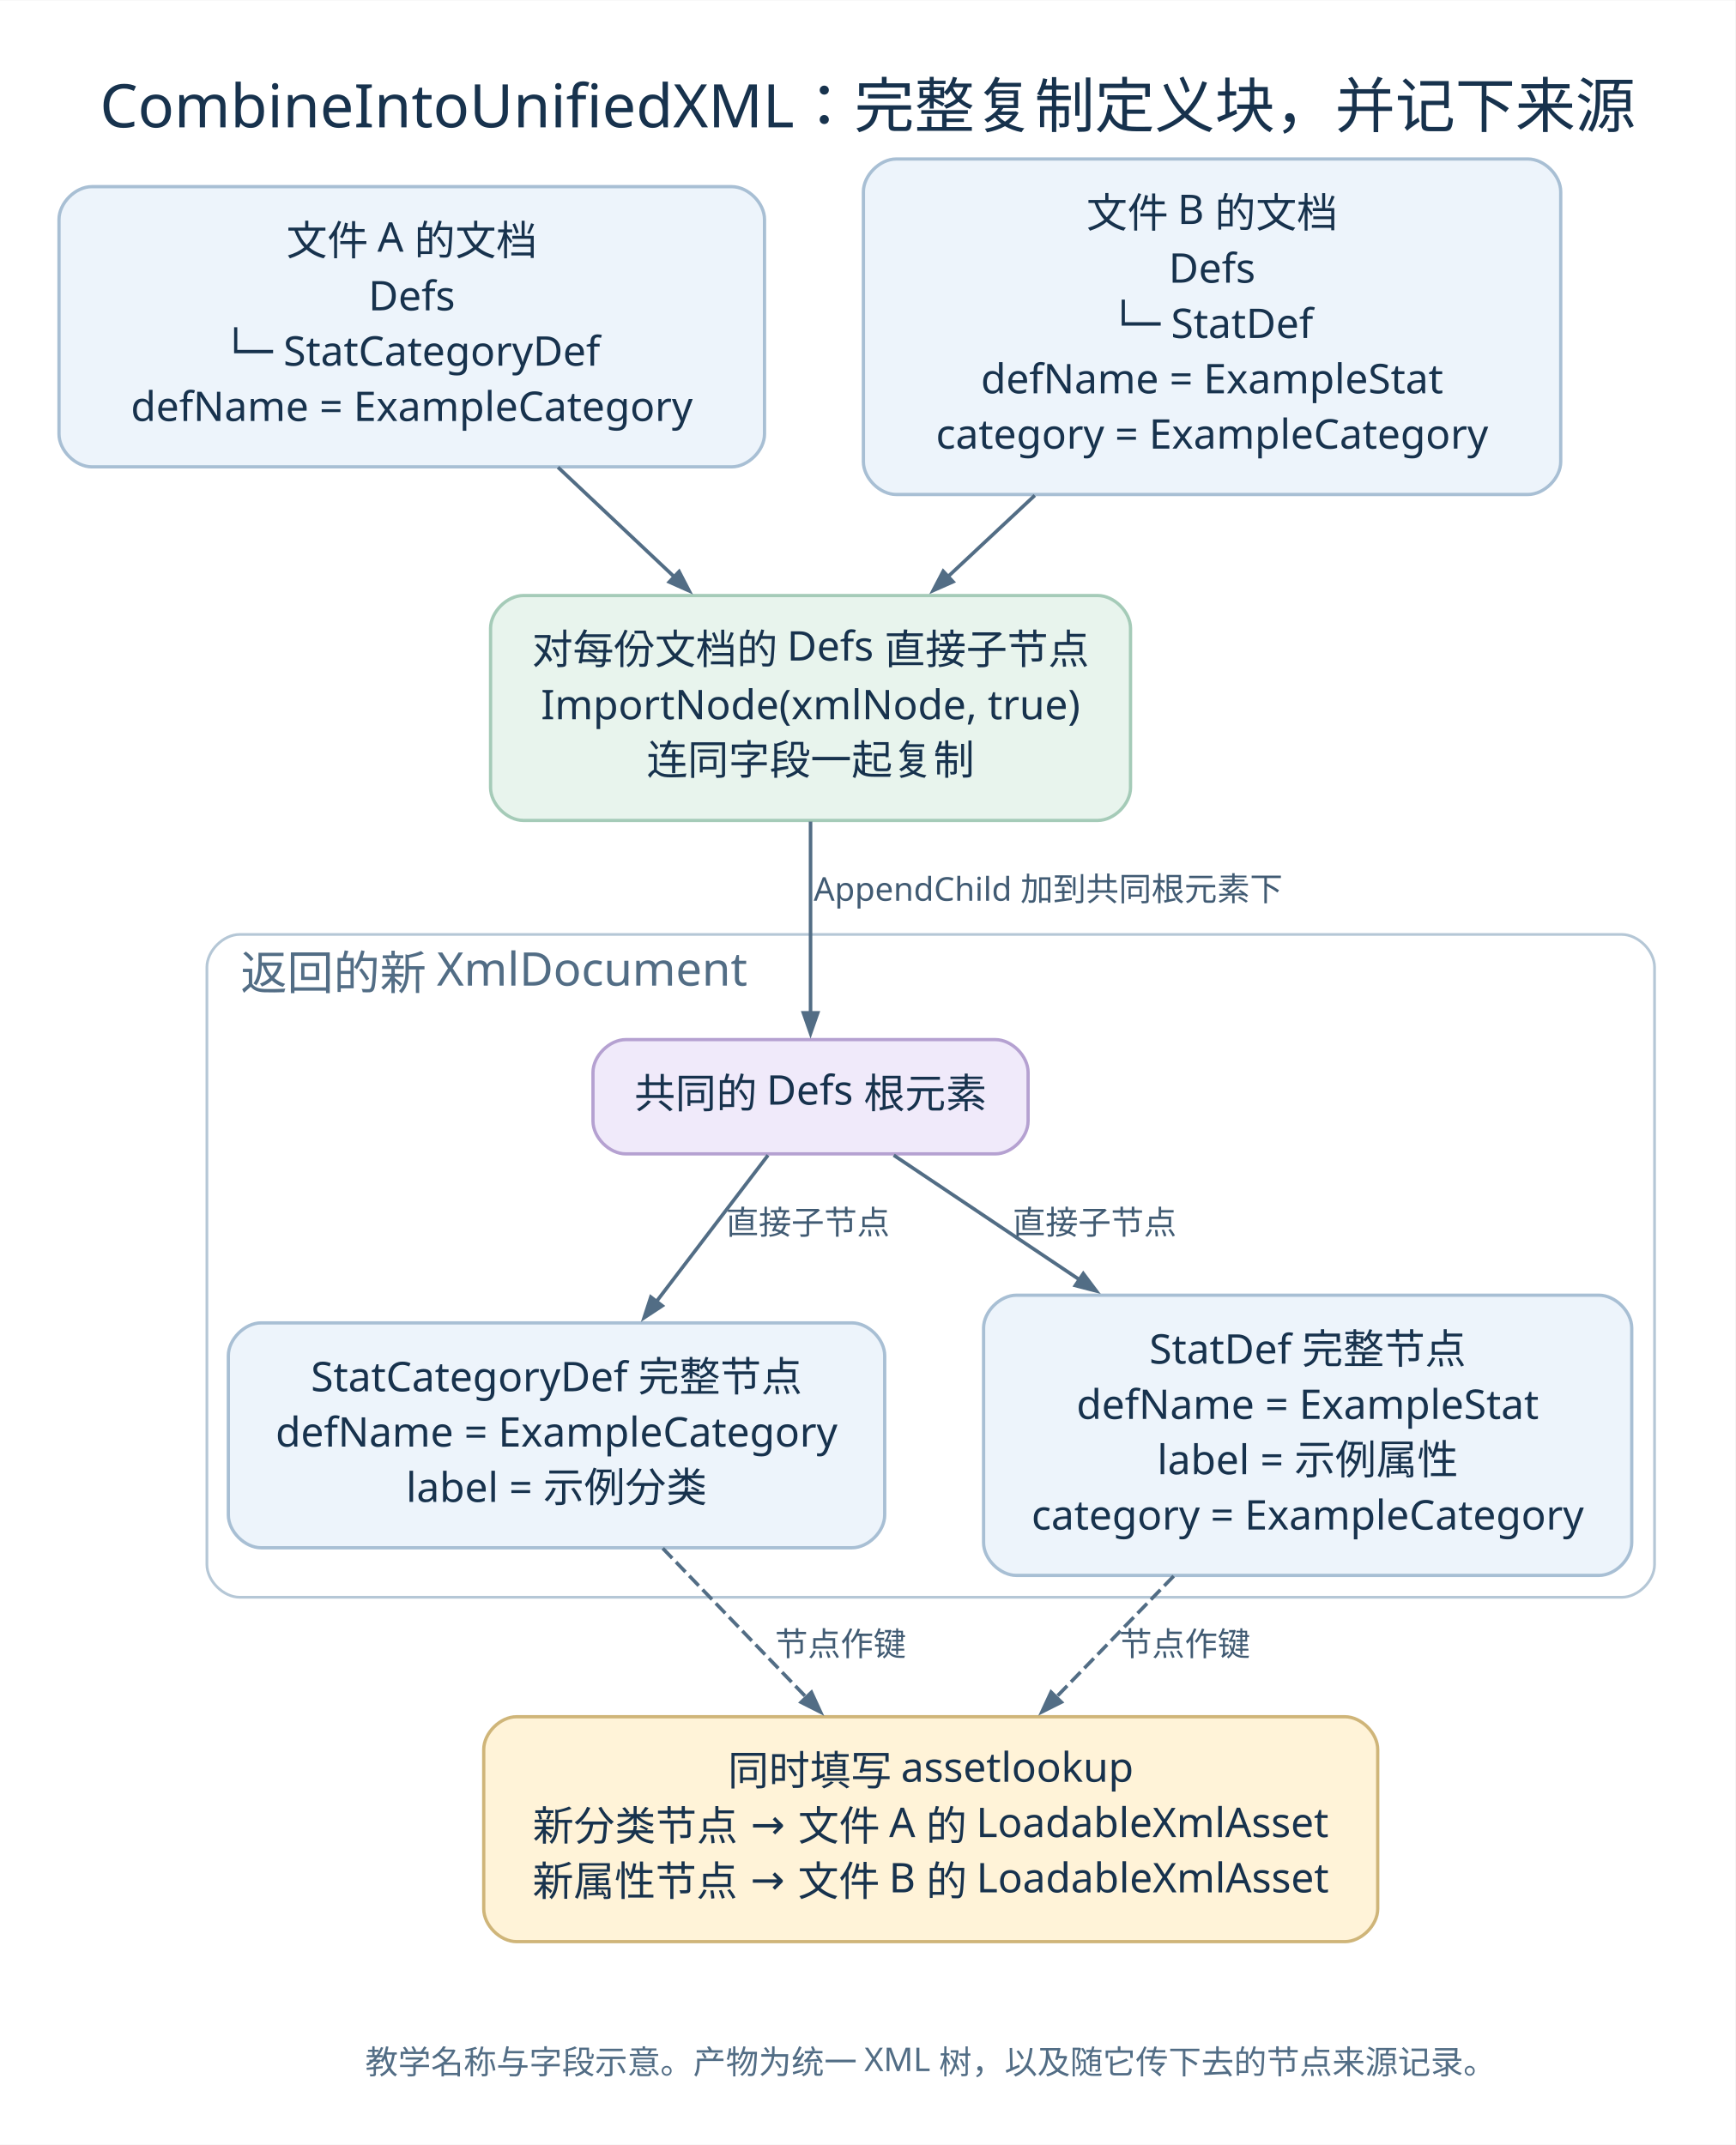
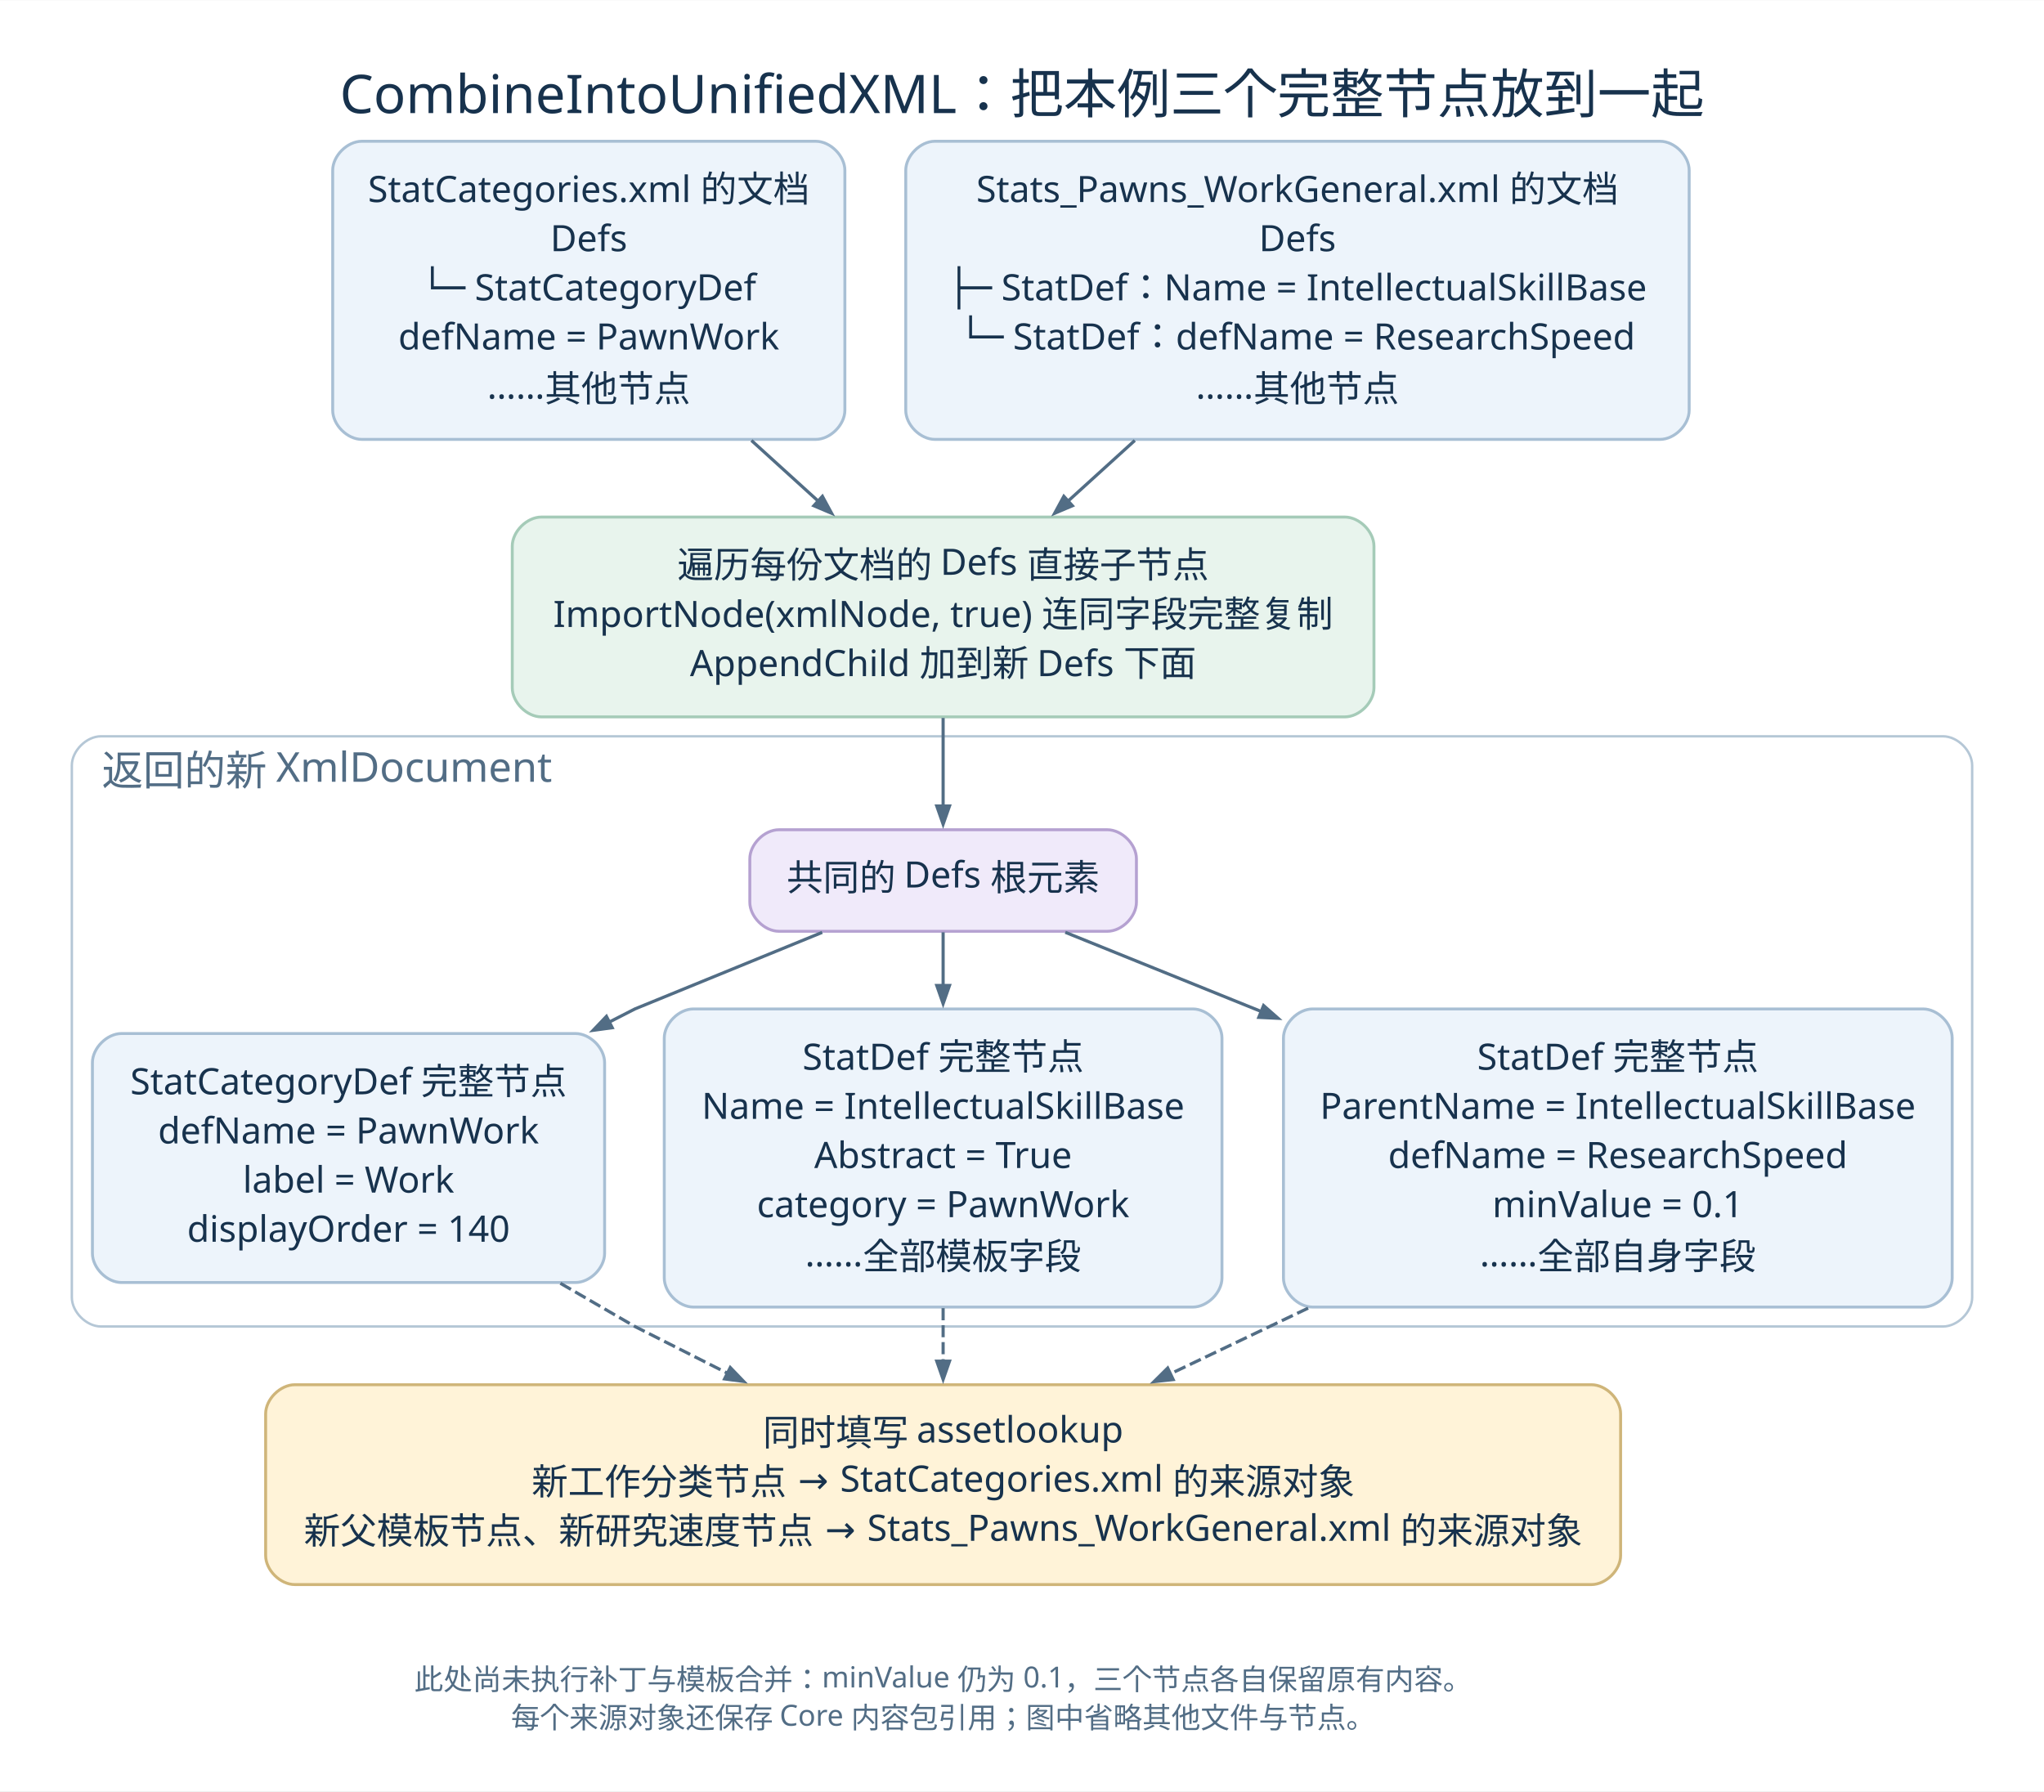
- <svg xmlns="http://www.w3.org/2000/svg" width="635pt" height="785pt" viewBox="0.00 0.00 635.35 785.20">
-   <g id="graph0" class="graph" transform="scale(1 1) rotate(0) translate(21.6 763.6)">
-     <polygon fill="white" stroke="none" points="-21.6,21.6 -21.6,-763.6 613.75,-763.6 613.75,21.6 -21.6,21.6" />
-     <text text-anchor="middle" x="296.07" y="-717.1" font-family="Microsoft YaHei" font-size="22.00" fill="#17324d">CombineIntoUnifiedXML：完整复制定义块，并记下来源</text>
+ <svg xmlns="http://www.w3.org/2000/svg" width="842pt" height="738pt" viewBox="0.00 0.00 842.20 737.95">
+   <g id="graph0" class="graph" transform="scale(1 1) rotate(0) translate(21.6 716.35)">
+     <polygon fill="white" stroke="none" points="-21.6,21.6 -21.6,-716.35 820.6,-716.35 820.6,21.6 -21.6,21.6" />
+     <text text-anchor="middle" x="399.5" y="-669.85" font-family="Microsoft YaHei" font-size="22.00" fill="#17324d">CombineIntoUnifiedXML：把本例三个完整节点放到一起</text>
    <g id="clust2" class="cluster">
-       <path fill="white" stroke="#b5c7d6" d="M66.15,-178.85C66.15,-178.85 572.15,-178.85 572.15,-178.85 578.15,-178.85 584.15,-184.85 584.15,-190.85 584.15,-190.85 584.15,-409.55 584.15,-409.55 584.15,-415.55 578.15,-421.55 572.15,-421.55 572.15,-421.55 66.15,-421.55 66.15,-421.55 60.15,-421.55 54.15,-415.55 54.15,-409.55 54.15,-409.55 54.15,-190.85 54.15,-190.85 54.15,-184.85 60.15,-178.85 66.15,-178.85" />
-       <text text-anchor="middle" x="159.27" y="-401.4" font-family="Microsoft YaHei" font-size="17.00" fill="#526d85">返回的新 XmlDocument</text>
+       <path fill="white" stroke="#b5c7d6" d="M20,-169.85C20,-169.85 779,-169.85 779,-169.85 785,-169.85 791,-175.85 791,-181.85 791,-181.85 791,-401.05 791,-401.05 791,-407.05 785,-413.05 779,-413.05 779,-413.05 20,-413.05 20,-413.05 14,-413.05 8,-407.05 8,-401.05 8,-401.05 8,-181.85 8,-181.85 8,-175.85 14,-169.85 20,-169.85" />
+       <text text-anchor="middle" x="113.12" y="-392.9" font-family="Microsoft YaHei" font-size="17.00" fill="#526d85">返回的新 XmlDocument</text>
    </g>
    <g id="node1" class="node">
-       <path fill="#edf4fb" stroke="#a8bfd4" stroke-width="1.2" d="M246.3,-695.37C246.3,-695.37 12,-695.37 12,-695.37 6,-695.37 0,-689.37 0,-683.37 0,-683.37 0,-604.77 0,-604.77 0,-598.77 6,-592.77 12,-592.77 12,-592.77 246.3,-592.77 246.3,-592.77 252.3,-592.77 258.3,-598.77 258.3,-604.77 258.3,-604.77 258.3,-683.37 258.3,-683.37 258.3,-689.37 252.3,-695.37 246.3,-695.37" />
-       <text text-anchor="middle" x="129.15" y="-670.32" font-family="Microsoft YaHei" font-size="15.00" fill="#17324d">文件 A 的文档</text>
-       <text text-anchor="middle" x="129.15" y="-650.07" font-family="Microsoft YaHei" font-size="15.00" fill="#17324d">Defs</text>
-       <text text-anchor="middle" x="129.15" y="-629.82" font-family="Microsoft YaHei" font-size="15.00" fill="#17324d">└─ StatCategoryDef</text>
-       <text text-anchor="middle" x="129.15" y="-609.57" font-family="Microsoft YaHei" font-size="15.00" fill="#17324d">    defName = ExampleCategory</text>
+       <path fill="#edf4fb" stroke="#a8bfd4" stroke-width="1.2" d="M314.52,-658.25C314.52,-658.25 127.48,-658.25 127.48,-658.25 121.48,-658.25 115.48,-652.25 115.48,-646.25 115.48,-646.25 115.48,-547.4 115.48,-547.4 115.48,-541.4 121.48,-535.4 127.48,-535.4 127.48,-535.4 314.52,-535.4 314.52,-535.4 320.52,-535.4 326.52,-541.4 326.52,-547.4 326.52,-547.4 326.52,-646.25 326.52,-646.25 326.52,-652.25 320.52,-658.25 314.52,-658.25" />
+       <text text-anchor="middle" x="221" y="-633.2" font-family="Microsoft YaHei" font-size="15.00" fill="#17324d">StatCategories.xml 的文档</text>
+       <text text-anchor="middle" x="221" y="-612.95" font-family="Microsoft YaHei" font-size="15.00" fill="#17324d">Defs</text>
+       <text text-anchor="middle" x="221" y="-592.7" font-family="Microsoft YaHei" font-size="15.00" fill="#17324d">└─ StatCategoryDef</text>
+       <text text-anchor="middle" x="221" y="-572.45" font-family="Microsoft YaHei" font-size="15.00" fill="#17324d">    defName = PawnWork</text>
+       <text text-anchor="middle" x="221" y="-552.2" font-family="Microsoft YaHei" font-size="15.00" fill="#17324d">……其他节点</text>
    </g>
    <g id="node3" class="node">
-       <path fill="#e8f4ed" stroke="#a5cbb8" stroke-width="1.2" d="M380.3,-545.65C380.3,-545.65 170,-545.65 170,-545.65 164,-545.65 158,-539.65 158,-533.65 158,-533.65 158,-475.3 158,-475.3 158,-469.3 164,-463.3 170,-463.3 170,-463.3 380.3,-463.3 380.3,-463.3 386.3,-463.3 392.3,-469.3 392.3,-475.3 392.3,-475.3 392.3,-533.65 392.3,-533.65 392.3,-539.65 386.3,-545.65 380.3,-545.65" />
-       <text text-anchor="middle" x="275.15" y="-520.6" font-family="Microsoft YaHei" font-size="15.00" fill="#17324d">对每份文档的 Defs 直接子节点</text>
-       <text text-anchor="middle" x="275.15" y="-500.35" font-family="Microsoft YaHei" font-size="15.00" fill="#17324d">ImportNode(xmlNode, true)</text>
-       <text text-anchor="middle" x="275.15" y="-480.1" font-family="Microsoft YaHei" font-size="15.00" fill="#17324d">连同字段一起复制</text>
+       <path fill="#e8f4ed" stroke="#a5cbb8" stroke-width="1.2" d="M532.52,-503.4C532.52,-503.4 201.48,-503.4 201.48,-503.4 195.48,-503.4 189.47,-497.4 189.47,-491.4 189.47,-491.4 189.47,-433.05 189.47,-433.05 189.47,-427.05 195.47,-421.05 201.47,-421.05 201.47,-421.05 532.52,-421.05 532.52,-421.05 538.52,-421.05 544.52,-427.05 544.52,-433.05 544.52,-433.05 544.52,-491.4 544.52,-491.4 544.52,-497.4 538.52,-503.4 532.52,-503.4" />
+       <text text-anchor="middle" x="367" y="-478.35" font-family="Microsoft YaHei" font-size="15.00" fill="#17324d">遍历每份文档的 Defs 直接子节点</text>
+       <text text-anchor="middle" x="367" y="-458.1" font-family="Microsoft YaHei" font-size="15.00" fill="#17324d">ImportNode(xmlNode, true) 连同字段完整复制</text>
+       <text text-anchor="middle" x="367" y="-437.85" font-family="Microsoft YaHei" font-size="15.00" fill="#17324d">AppendChild 加到新 Defs 下面</text>
    </g>
    <g id="edge1" class="edge">
-       <path fill="none" stroke="#526d85" stroke-width="1.3" d="M182.69,-592.62C196.67,-579.44 211.69,-565.28 225.47,-552.3" />
-       <polygon fill="#526d85" stroke="#526d85" stroke-width="1.3" points="227.03,-554.43 230.69,-547.38 223.43,-550.61 227.03,-554.43" />
+       <path fill="none" stroke="#526d85" stroke-width="1.3" d="M288.02,-534.96C297.34,-526.49 306.79,-517.91 315.75,-509.77" />
+       <polygon fill="#526d85" stroke="#526d85" stroke-width="1.3" points="317.26,-511.94 321.05,-504.96 313.73,-508.06 317.26,-511.94" />
    </g>
    <g id="node2" class="node">
-       <path fill="#edf4fb" stroke="#a8bfd4" stroke-width="1.2" d="M537.8,-705.5C537.8,-705.5 306.5,-705.5 306.5,-705.5 300.5,-705.5 294.5,-699.5 294.5,-693.5 294.5,-693.5 294.5,-594.65 294.5,-594.65 294.5,-588.65 300.5,-582.65 306.5,-582.65 306.5,-582.65 537.8,-582.65 537.8,-582.65 543.8,-582.65 549.8,-588.65 549.8,-594.65 549.8,-594.65 549.8,-693.5 549.8,-693.5 549.8,-699.5 543.8,-705.5 537.8,-705.5" />
-       <text text-anchor="middle" x="422.15" y="-680.45" font-family="Microsoft YaHei" font-size="15.00" fill="#17324d">文件 B 的文档</text>
-       <text text-anchor="middle" x="422.15" y="-660.2" font-family="Microsoft YaHei" font-size="15.00" fill="#17324d">Defs</text>
-       <text text-anchor="middle" x="422.15" y="-639.95" font-family="Microsoft YaHei" font-size="15.00" fill="#17324d">└─ StatDef</text>
-       <text text-anchor="middle" x="422.15" y="-619.7" font-family="Microsoft YaHei" font-size="15.00" fill="#17324d">    defName = ExampleStat</text>
-       <text text-anchor="middle" x="422.15" y="-599.45" font-family="Microsoft YaHei" font-size="15.00" fill="#17324d">    category = ExampleCategory</text>
+       <path fill="#edf4fb" stroke="#a8bfd4" stroke-width="1.2" d="M662.4,-658.25C662.4,-658.25 363.6,-658.25 363.6,-658.25 357.6,-658.25 351.6,-652.25 351.6,-646.25 351.6,-646.25 351.6,-547.4 351.6,-547.4 351.6,-541.4 357.6,-535.4 363.6,-535.4 363.6,-535.4 662.4,-535.4 662.4,-535.4 668.4,-535.4 674.4,-541.4 674.4,-547.4 674.4,-547.4 674.4,-646.25 674.4,-646.25 674.4,-652.25 668.4,-658.25 662.4,-658.25" />
+       <text text-anchor="middle" x="513" y="-633.2" font-family="Microsoft YaHei" font-size="15.00" fill="#17324d">Stats_Pawns_WorkGeneral.xml 的文档</text>
+       <text text-anchor="middle" x="513" y="-612.95" font-family="Microsoft YaHei" font-size="15.00" fill="#17324d">Defs</text>
+       <text text-anchor="middle" x="513" y="-592.7" font-family="Microsoft YaHei" font-size="15.00" fill="#17324d">├─ StatDef：Name = IntellectualSkillBase</text>
+       <text text-anchor="middle" x="513" y="-572.45" font-family="Microsoft YaHei" font-size="15.00" fill="#17324d">└─ StatDef：defName = ResearchSpeed</text>
+       <text text-anchor="middle" x="513" y="-552.2" font-family="Microsoft YaHei" font-size="15.00" fill="#17324d">……其他节点</text>
    </g>
    <g id="edge2" class="edge">
-       <path fill="none" stroke="#526d85" stroke-width="1.3" d="M357.25,-582.32C346.52,-572.28 335.55,-562.01 325.26,-552.38" />
-       <polygon fill="#526d85" stroke="#526d85" stroke-width="1.3" points="327.31,-550.7 320.04,-547.49 323.72,-554.54 327.31,-550.7" />
+       <path fill="none" stroke="#526d85" stroke-width="1.3" d="M445.98,-534.96C436.66,-526.49 427.21,-517.91 418.25,-509.77" />
+       <polygon fill="#526d85" stroke="#526d85" stroke-width="1.3" points="420.27,-508.06 412.95,-504.96 416.74,-511.94 420.27,-508.06" />
    </g>
    <g id="node4" class="node">
-       <path fill="#f0eafa" stroke="#b5a1d1" stroke-width="1.2" d="M342.8,-383.05C342.8,-383.05 207.5,-383.05 207.5,-383.05 201.5,-383.05 195.5,-377.05 195.5,-371.05 195.5,-371.05 195.5,-353.2 195.5,-353.2 195.5,-347.2 201.5,-341.2 207.5,-341.2 207.5,-341.2 342.8,-341.2 342.8,-341.2 348.8,-341.2 354.8,-347.2 354.8,-353.2 354.8,-353.2 354.8,-371.05 354.8,-371.05 354.8,-377.05 348.8,-383.05 342.8,-383.05" />
-       <text text-anchor="middle" x="275.15" y="-358" font-family="Microsoft YaHei" font-size="15.00" fill="#17324d">共同的 Defs 根元素</text>
+       <path fill="#f0eafa" stroke="#b5a1d1" stroke-width="1.2" d="M434.65,-374.55C434.65,-374.55 299.35,-374.55 299.35,-374.55 293.35,-374.55 287.35,-368.55 287.35,-362.55 287.35,-362.55 287.35,-344.7 287.35,-344.7 287.35,-338.7 293.35,-332.7 299.35,-332.7 299.35,-332.7 434.65,-332.7 434.65,-332.7 440.65,-332.7 446.65,-338.7 446.65,-344.7 446.65,-344.7 446.65,-362.55 446.65,-362.55 446.65,-368.55 440.65,-374.55 434.65,-374.55" />
+       <text text-anchor="middle" x="367" y="-349.5" font-family="Microsoft YaHei" font-size="15.00" fill="#17324d">共同的 Defs 根元素</text>
+     </g>
+     <g id="edge6" class="edge">
+       <path fill="none" stroke="#526d85" stroke-width="1.3" d="M367,-420.62C367,-408.51 367,-395.48 367,-384.22" />
+       <polygon fill="#526d85" stroke="#526d85" stroke-width="1.3" points="369.63,-384.32 367,-376.82 364.38,-384.32 369.63,-384.32" />
+     </g>
+     <g id="node5" class="node">
+       <path fill="#edf4fb" stroke="#a8bfd4" stroke-width="1.2" d="M215.52,-290.57C215.52,-290.57 28.48,-290.57 28.48,-290.57 22.48,-290.57 16.48,-284.57 16.48,-278.57 16.48,-278.57 16.48,-199.97 16.48,-199.97 16.48,-193.97 22.48,-187.97 28.48,-187.97 28.48,-187.97 215.52,-187.97 215.52,-187.97 221.52,-187.97 227.52,-193.97 227.52,-199.97 227.52,-199.97 227.52,-278.57 227.52,-278.57 227.52,-284.57 221.52,-290.57 215.52,-290.57" />
+       <text text-anchor="middle" x="122" y="-265.52" font-family="Microsoft YaHei" font-size="15.00" fill="#17324d">StatCategoryDef 完整节点</text>
+       <text text-anchor="middle" x="122" y="-245.27" font-family="Microsoft YaHei" font-size="15.00" fill="#17324d">defName = PawnWork</text>
+       <text text-anchor="middle" x="122" y="-225.02" font-family="Microsoft YaHei" font-size="15.00" fill="#17324d">label = Work</text>
+       <text text-anchor="middle" x="122" y="-204.77" font-family="Microsoft YaHei" font-size="15.00" fill="#17324d">displayOrder = 140</text>
+     </g>
+     <g id="edge3" class="edge">
+       <path fill="none" stroke="#526d85" stroke-width="1.3" d="M317.17,-332.25C281.59,-317.7 240,-300.7 240,-300.7 240,-300.7 235.9,-298.6 229.22,-295.18" />
+       <polygon fill="#526d85" stroke="#526d85" stroke-width="1.3" points="230.66,-292.97 222.79,-291.89 228.27,-297.64 230.66,-292.97" />
+     </g>
+     <g id="node6" class="node">
+       <path fill="#edf4fb" stroke="#a8bfd4" stroke-width="1.2" d="M469.9,-300.7C469.9,-300.7 264.1,-300.7 264.1,-300.7 258.1,-300.7 252.1,-294.7 252.1,-288.7 252.1,-288.7 252.1,-189.85 252.1,-189.85 252.1,-183.85 258.1,-177.85 264.1,-177.85 264.1,-177.85 469.9,-177.85 469.9,-177.85 475.9,-177.85 481.9,-183.85 481.9,-189.85 481.9,-189.85 481.9,-288.7 481.9,-288.7 481.9,-294.7 475.9,-300.7 469.9,-300.7" />
+       <text text-anchor="middle" x="367" y="-275.65" font-family="Microsoft YaHei" font-size="15.00" fill="#17324d">StatDef 完整节点</text>
+       <text text-anchor="middle" x="367" y="-255.4" font-family="Microsoft YaHei" font-size="15.00" fill="#17324d">Name = IntellectualSkillBase</text>
+       <text text-anchor="middle" x="367" y="-235.15" font-family="Microsoft YaHei" font-size="15.00" fill="#17324d">Abstract = True</text>
+       <text text-anchor="middle" x="367" y="-214.9" font-family="Microsoft YaHei" font-size="15.00" fill="#17324d">category = PawnWork</text>
+       <text text-anchor="middle" x="367" y="-194.65" font-family="Microsoft YaHei" font-size="15.00" fill="#17324d">……全部模板字段</text>
+     </g>
+     <g id="edge4" class="edge">
+       <path fill="none" stroke="#526d85" stroke-width="1.3" d="M367,-332.28C367,-325.83 367,-318.29 367,-310.36" />
+       <polygon fill="#526d85" stroke="#526d85" stroke-width="1.3" points="369.63,-310.37 367,-302.87 364.38,-310.37 369.63,-310.37" />
+     </g>
+     <g id="node7" class="node">
+       <path fill="#edf4fb" stroke="#a8bfd4" stroke-width="1.2" d="M770.77,-300.7C770.77,-300.7 519.23,-300.7 519.23,-300.7 513.23,-300.7 507.23,-294.7 507.23,-288.7 507.23,-288.7 507.23,-189.85 507.23,-189.85 507.23,-183.85 513.23,-177.85 519.23,-177.85 519.23,-177.85 770.77,-177.85 770.77,-177.85 776.77,-177.85 782.77,-183.85 782.77,-189.85 782.77,-189.85 782.77,-288.7 782.77,-288.7 782.77,-294.7 776.77,-300.7 770.77,-300.7" />
+       <text text-anchor="middle" x="645" y="-275.65" font-family="Microsoft YaHei" font-size="15.00" fill="#17324d">StatDef 完整节点</text>
+       <text text-anchor="middle" x="645" y="-255.4" font-family="Microsoft YaHei" font-size="15.00" fill="#17324d">ParentName = IntellectualSkillBase</text>
+       <text text-anchor="middle" x="645" y="-235.15" font-family="Microsoft YaHei" font-size="15.00" fill="#17324d">defName = ResearchSpeed</text>
+       <text text-anchor="middle" x="645" y="-214.9" font-family="Microsoft YaHei" font-size="15.00" fill="#17324d">minValue = 0.1</text>
+       <text text-anchor="middle" x="645" y="-194.65" font-family="Microsoft YaHei" font-size="15.00" fill="#17324d">……全部自身字段</text>
    </g>
    <g id="edge5" class="edge">
-       <path fill="none" stroke="#526d85" stroke-width="1.3" d="M275.15,-462.88C275.15,-440.48 275.15,-413.15 275.15,-392.77" />
-       <polygon fill="#526d85" stroke="#526d85" stroke-width="1.3" points="277.78,-392.84 275.15,-385.34 272.53,-392.84 277.78,-392.84" />
-       <text text-anchor="middle" x="362.15" y="-433.9" font-family="Microsoft YaHei" font-size="12.00" fill="#415b73">AppendChild 加到共同根元素下</text>
+       <path fill="none" stroke="#526d85" stroke-width="1.3" d="M417.34,-332.28C440.41,-322.96 469.08,-311.37 498.2,-299.6" />
+       <polygon fill="#526d85" stroke="#526d85" stroke-width="1.3" points="499.04,-302.1 505.01,-296.85 497.07,-297.23 499.04,-302.1" />
    </g>
-     <g id="node5" class="node">
-       <path fill="#edf4fb" stroke="#a8bfd4" stroke-width="1.2" d="M290.3,-279.32C290.3,-279.32 74,-279.32 74,-279.32 68,-279.32 62,-273.32 62,-267.32 62,-267.32 62,-208.97 62,-208.97 62,-202.97 68,-196.97 74,-196.97 74,-196.97 290.3,-196.97 290.3,-196.97 296.3,-196.97 302.3,-202.97 302.3,-208.97 302.3,-208.97 302.3,-267.32 302.3,-267.32 302.3,-273.32 296.3,-279.32 290.3,-279.32" />
-       <text text-anchor="middle" x="182.15" y="-254.27" font-family="Microsoft YaHei" font-size="15.00" fill="#17324d">StatCategoryDef 完整节点</text>
-       <text text-anchor="middle" x="182.15" y="-234.02" font-family="Microsoft YaHei" font-size="15.00" fill="#17324d">defName = ExampleCategory</text>
-       <text text-anchor="middle" x="182.15" y="-213.77" font-family="Microsoft YaHei" font-size="15.00" fill="#17324d">label = 示例分类</text>
-     </g>
-     <g id="edge3" class="edge">
-       <path fill="none" stroke="#526d85" stroke-width="1.3" d="M259.58,-340.71C248.4,-326.04 232.85,-305.64 218.61,-286.97" />
-       <polygon fill="#526d85" stroke="#526d85" stroke-width="1.3" points="220.85,-285.58 214.22,-281.21 216.68,-288.77 220.85,-285.58" />
-       <text text-anchor="middle" x="274.15" y="-311.8" font-family="Microsoft YaHei" font-size="12.00" fill="#415b73">直接子节点</text>
-     </g>
-     <g id="node6" class="node">
-       <path fill="#edf4fb" stroke="#a8bfd4" stroke-width="1.2" d="M563.8,-289.45C563.8,-289.45 350.5,-289.45 350.5,-289.45 344.5,-289.45 338.5,-283.45 338.5,-277.45 338.5,-277.45 338.5,-198.85 338.5,-198.85 338.5,-192.85 344.5,-186.85 350.5,-186.85 350.5,-186.85 563.8,-186.85 563.8,-186.85 569.8,-186.85 575.8,-192.85 575.8,-198.85 575.8,-198.85 575.8,-277.45 575.8,-277.45 575.8,-283.45 569.8,-289.45 563.8,-289.45" />
-       <text text-anchor="middle" x="457.15" y="-264.4" font-family="Microsoft YaHei" font-size="15.00" fill="#17324d">StatDef 完整节点</text>
-       <text text-anchor="middle" x="457.15" y="-244.15" font-family="Microsoft YaHei" font-size="15.00" fill="#17324d">defName = ExampleStat</text>
-       <text text-anchor="middle" x="457.15" y="-223.9" font-family="Microsoft YaHei" font-size="15.00" fill="#17324d">label = 示例属性</text>
-       <text text-anchor="middle" x="457.15" y="-203.65" font-family="Microsoft YaHei" font-size="15.00" fill="#17324d">category = ExampleCategory</text>
-     </g>
-     <g id="edge4" class="edge">
-       <path fill="none" stroke="#526d85" stroke-width="1.3" d="M305.61,-340.71C324.33,-328.16 349.3,-311.43 373.57,-295.16" />
-       <polygon fill="#526d85" stroke="#526d85" stroke-width="1.3" points="375.01,-297.36 379.78,-291 372.09,-293 375.01,-297.36" />
-       <text text-anchor="middle" x="379.15" y="-311.8" font-family="Microsoft YaHei" font-size="12.00" fill="#415b73">直接子节点</text>
-     </g>
-     <g id="node7" class="node">
-       <path fill="#fff3d8" stroke="#cfb579" stroke-width="1.2" d="M470.8,-135.1C470.8,-135.1 167.5,-135.1 167.5,-135.1 161.5,-135.1 155.5,-129.1 155.5,-123.1 155.5,-123.1 155.5,-64.75 155.5,-64.75 155.5,-58.75 161.5,-52.75 167.5,-52.75 167.5,-52.75 470.8,-52.75 470.8,-52.75 476.8,-52.75 482.8,-58.75 482.8,-64.75 482.8,-64.75 482.8,-123.1 482.8,-123.1 482.8,-129.1 476.8,-135.1 470.8,-135.1" />
-       <text text-anchor="middle" x="319.15" y="-110.05" font-family="Microsoft YaHei" font-size="15.00" fill="#17324d">同时填写 assetlookup</text>
-       <text text-anchor="middle" x="319.15" y="-89.8" font-family="Microsoft YaHei" font-size="15.00" fill="#17324d">新分类节点 → 文件 A 的 LoadableXmlAsset</text>
-       <text text-anchor="middle" x="319.15" y="-69.55" font-family="Microsoft YaHei" font-size="15.00" fill="#17324d">新属性节点 → 文件 B 的 LoadableXmlAsset</text>
-     </g>
-     <g id="edge6" class="edge">
-       <path fill="none" stroke="#526d85" stroke-width="1.3" stroke-dasharray="5,2" d="M221.04,-196.77C237.53,-179.66 256.85,-159.6 273.96,-141.83" />
-       <polygon fill="#526d85" stroke="#526d85" stroke-width="1.3" points="275.48,-144.04 278.8,-136.82 271.7,-140.4 275.48,-144.04" />
-       <text text-anchor="middle" x="286.15" y="-157.45" font-family="Microsoft YaHei" font-size="12.00" fill="#415b73">节点作键</text>
+     <g id="node8" class="node">
+       <path fill="#fff3d8" stroke="#cfb579" stroke-width="1.2" d="M634.15,-145.85C634.15,-145.85 99.85,-145.85 99.85,-145.85 93.85,-145.85 87.85,-139.85 87.85,-133.85 87.85,-133.85 87.85,-75.5 87.85,-75.5 87.85,-69.5 93.85,-63.5 99.85,-63.5 99.85,-63.5 634.15,-63.5 634.15,-63.5 640.15,-63.5 646.15,-69.5 646.15,-75.5 646.15,-75.5 646.15,-133.85 646.15,-133.85 646.15,-139.85 640.15,-145.85 634.15,-145.85" />
+       <text text-anchor="middle" x="367" y="-120.8" font-family="Microsoft YaHei" font-size="15.00" fill="#17324d">同时填写 assetlookup</text>
+       <text text-anchor="middle" x="367" y="-100.55" font-family="Microsoft YaHei" font-size="15.00" fill="#17324d">新工作分类节点 → StatCategories.xml 的来源对象</text>
+       <text text-anchor="middle" x="367" y="-80.3" font-family="Microsoft YaHei" font-size="15.00" fill="#17324d">新父模板节点、新研究速度节点 → Stats_Pawns_WorkGeneral.xml 的来源对象</text>
    </g>
    <g id="edge7" class="edge">
-       <path fill="none" stroke="#526d85" stroke-width="1.3" stroke-dasharray="5,2" d="M408.11,-186.61C394,-172.07 378.67,-156.27 364.78,-141.95" />
-       <polygon fill="#526d85" stroke="#526d85" stroke-width="1.3" points="366.98,-140.45 359.88,-136.9 363.22,-144.11 366.98,-140.45" />
-       <text text-anchor="middle" x="412.15" y="-157.45" font-family="Microsoft YaHei" font-size="12.00" fill="#415b73">节点作键</text>
+       <path fill="none" stroke="#526d85" stroke-width="1.3" stroke-dasharray="5,2" d="M209.3,-187.65C226.84,-177.48 240,-169.85 240,-169.85 240,-169.85 256.8,-161.36 278.18,-150.56" />
+       <polygon fill="#526d85" stroke="#526d85" stroke-width="1.3" points="279.3,-152.93 284.81,-147.21 276.94,-148.25 279.3,-152.93" />
    </g>
-     <g id="node8" class="node">
-       <text text-anchor="middle" x="319.15" y="-4.35" font-family="Microsoft YaHei" font-size="12.00" fill="#526d85">教学名称与字段示意。产物为统一 XML 树，以及随它传下去的节点来源记录。</text>
+     <g id="edge8" class="edge">
+       <path fill="none" stroke="#526d85" stroke-width="1.3" stroke-dasharray="5,2" d="M367,-177.41C367,-169.94 367,-162.38 367,-155.11" />
+       <polygon fill="#526d85" stroke="#526d85" stroke-width="1.3" points="369.63,-155.55 367,-148.05 364.38,-155.55 369.63,-155.55" />
+     </g>
+     <g id="edge9" class="edge">
+       <path fill="none" stroke="#526d85" stroke-width="1.3" stroke-dasharray="5,2" d="M517.39,-177.41C498.21,-168.26 478.73,-158.97 460.43,-150.24" />
+       <polygon fill="#526d85" stroke="#526d85" stroke-width="1.3" points="461.79,-147.98 453.89,-147.12 459.53,-152.72 461.79,-147.98" />
+     </g>
+     <g id="node9" class="node">
+       <text text-anchor="middle" x="367" y="-20.1" font-family="Microsoft YaHei" font-size="12.00" fill="#526d85">此处尚未执行补丁与模板合并：minValue 仍为 0.1，三个节点各自保留原有内容。</text>
+       <text text-anchor="middle" x="367" y="-4.35" font-family="Microsoft YaHei" font-size="12.00" fill="#526d85">每个来源对象还保存 Core 内容包引用；图中省略其他文件与节点。</text>
    </g>
  </g>
</svg>
